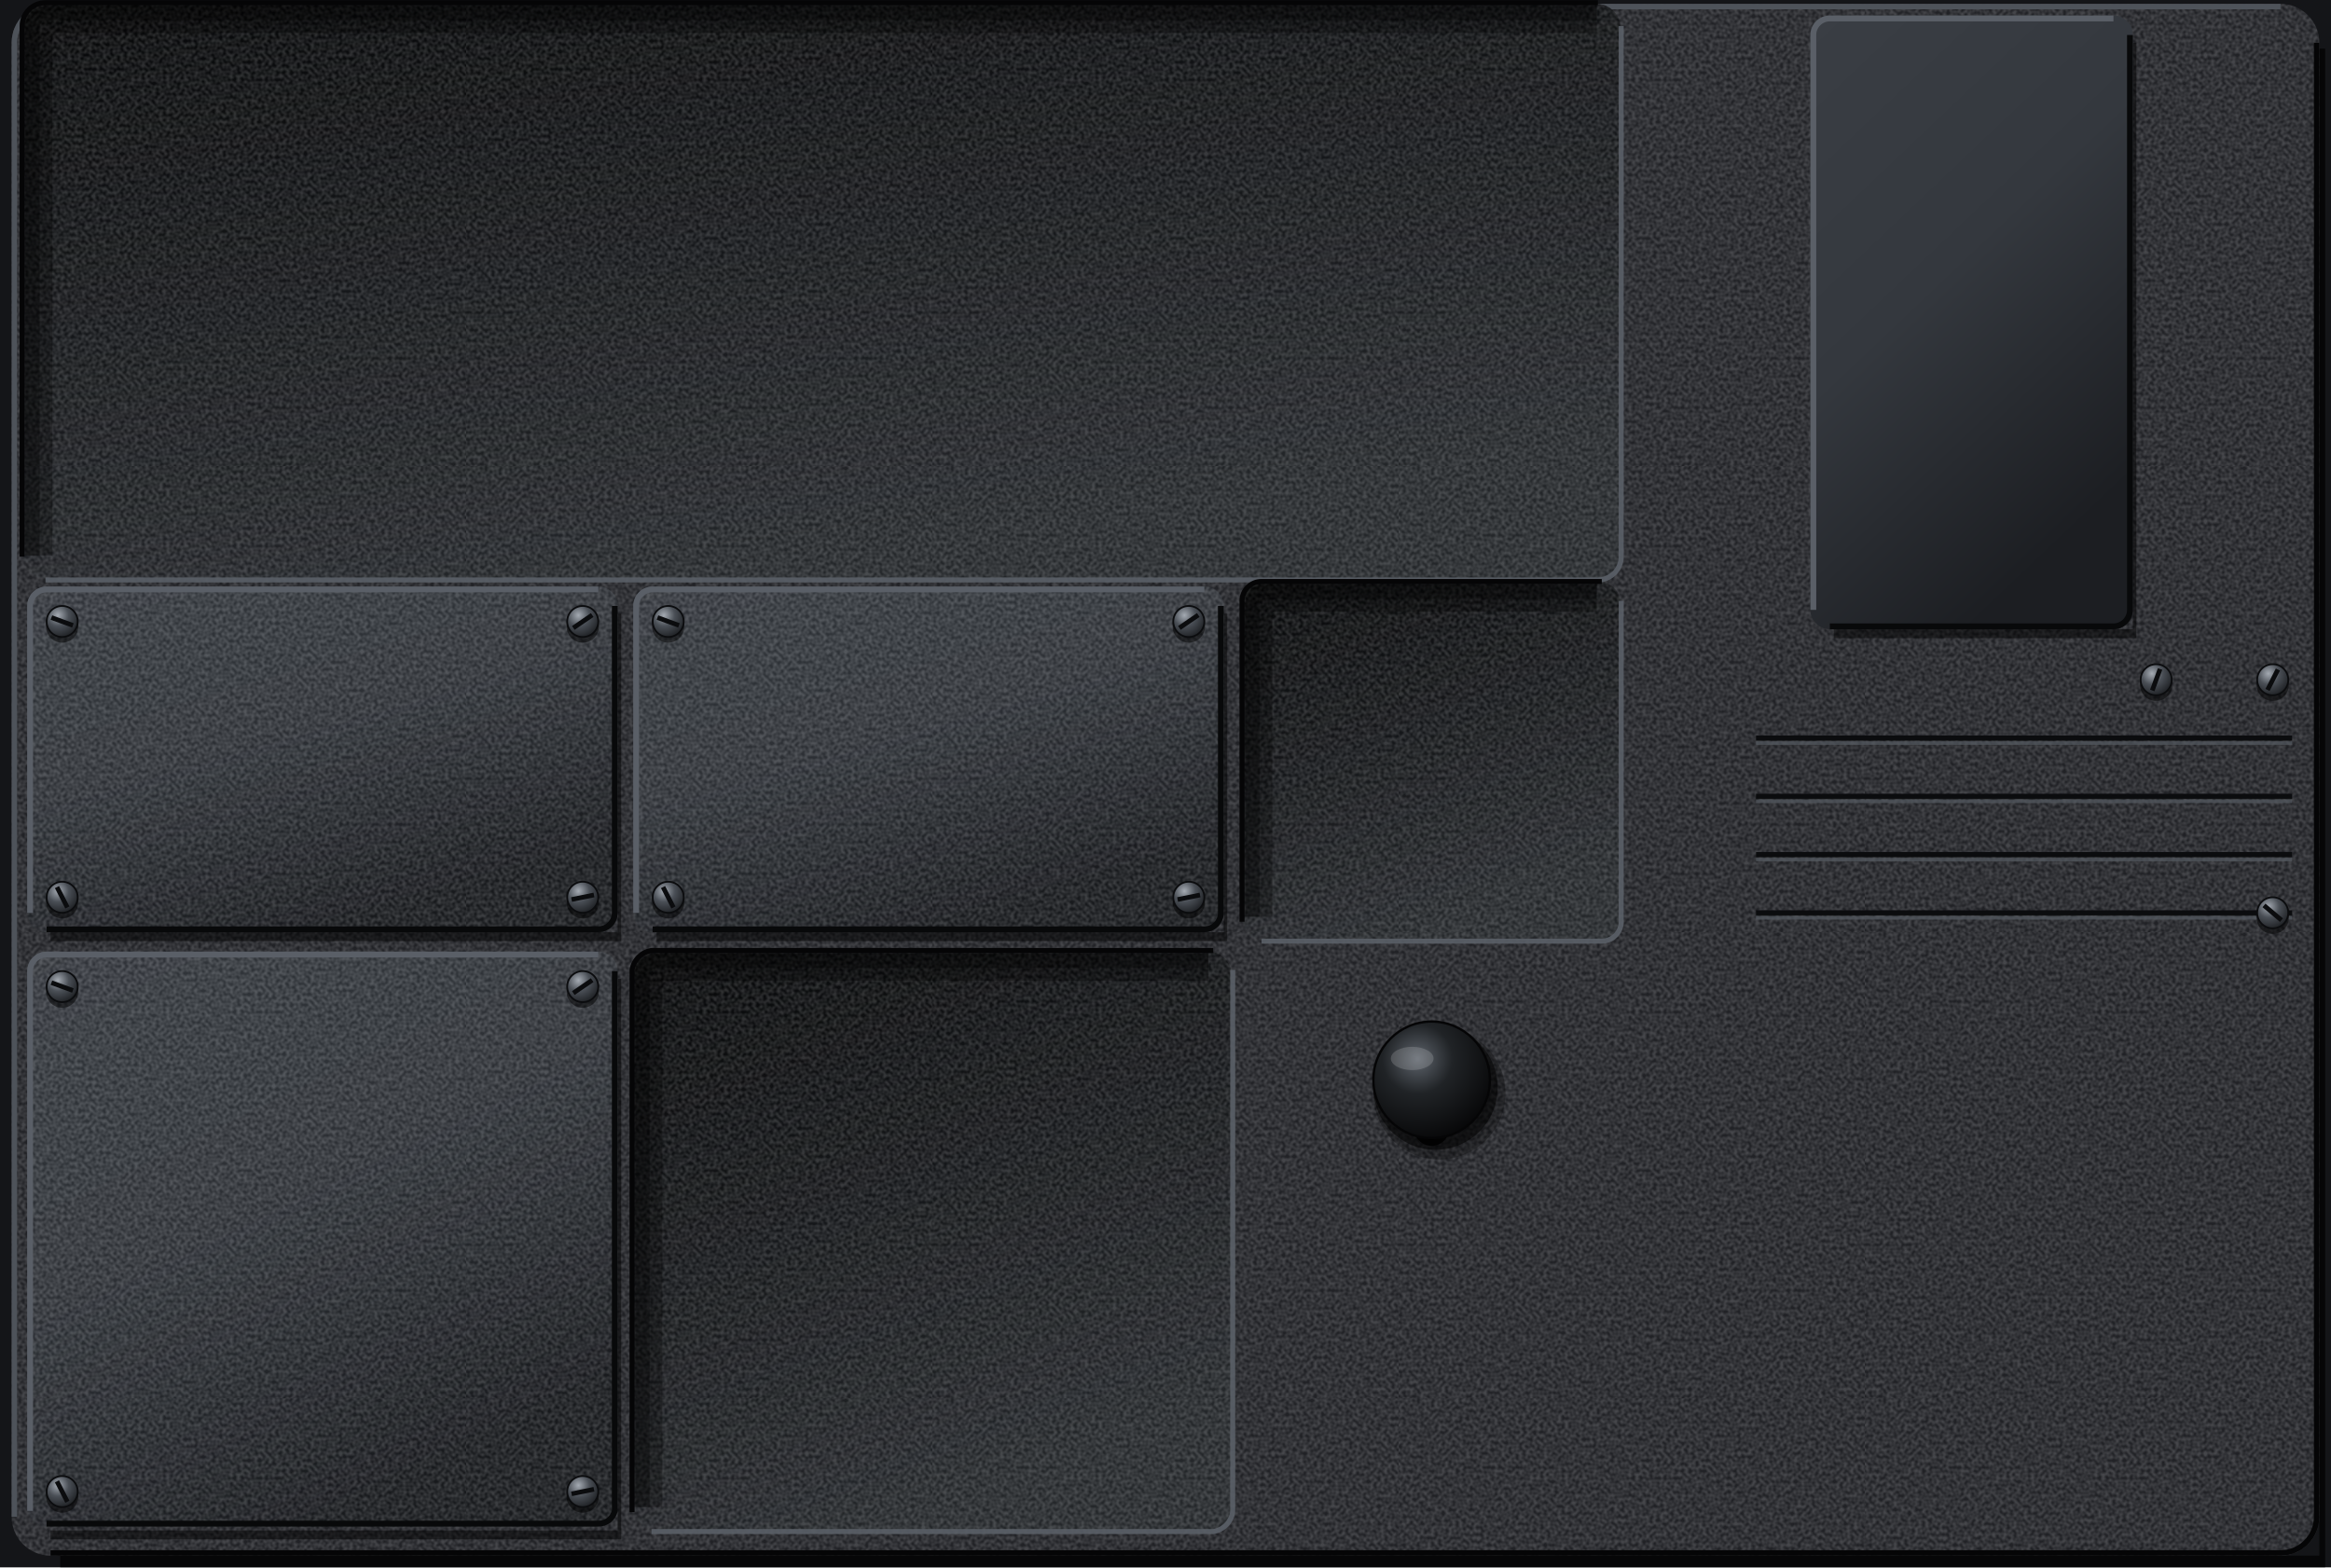
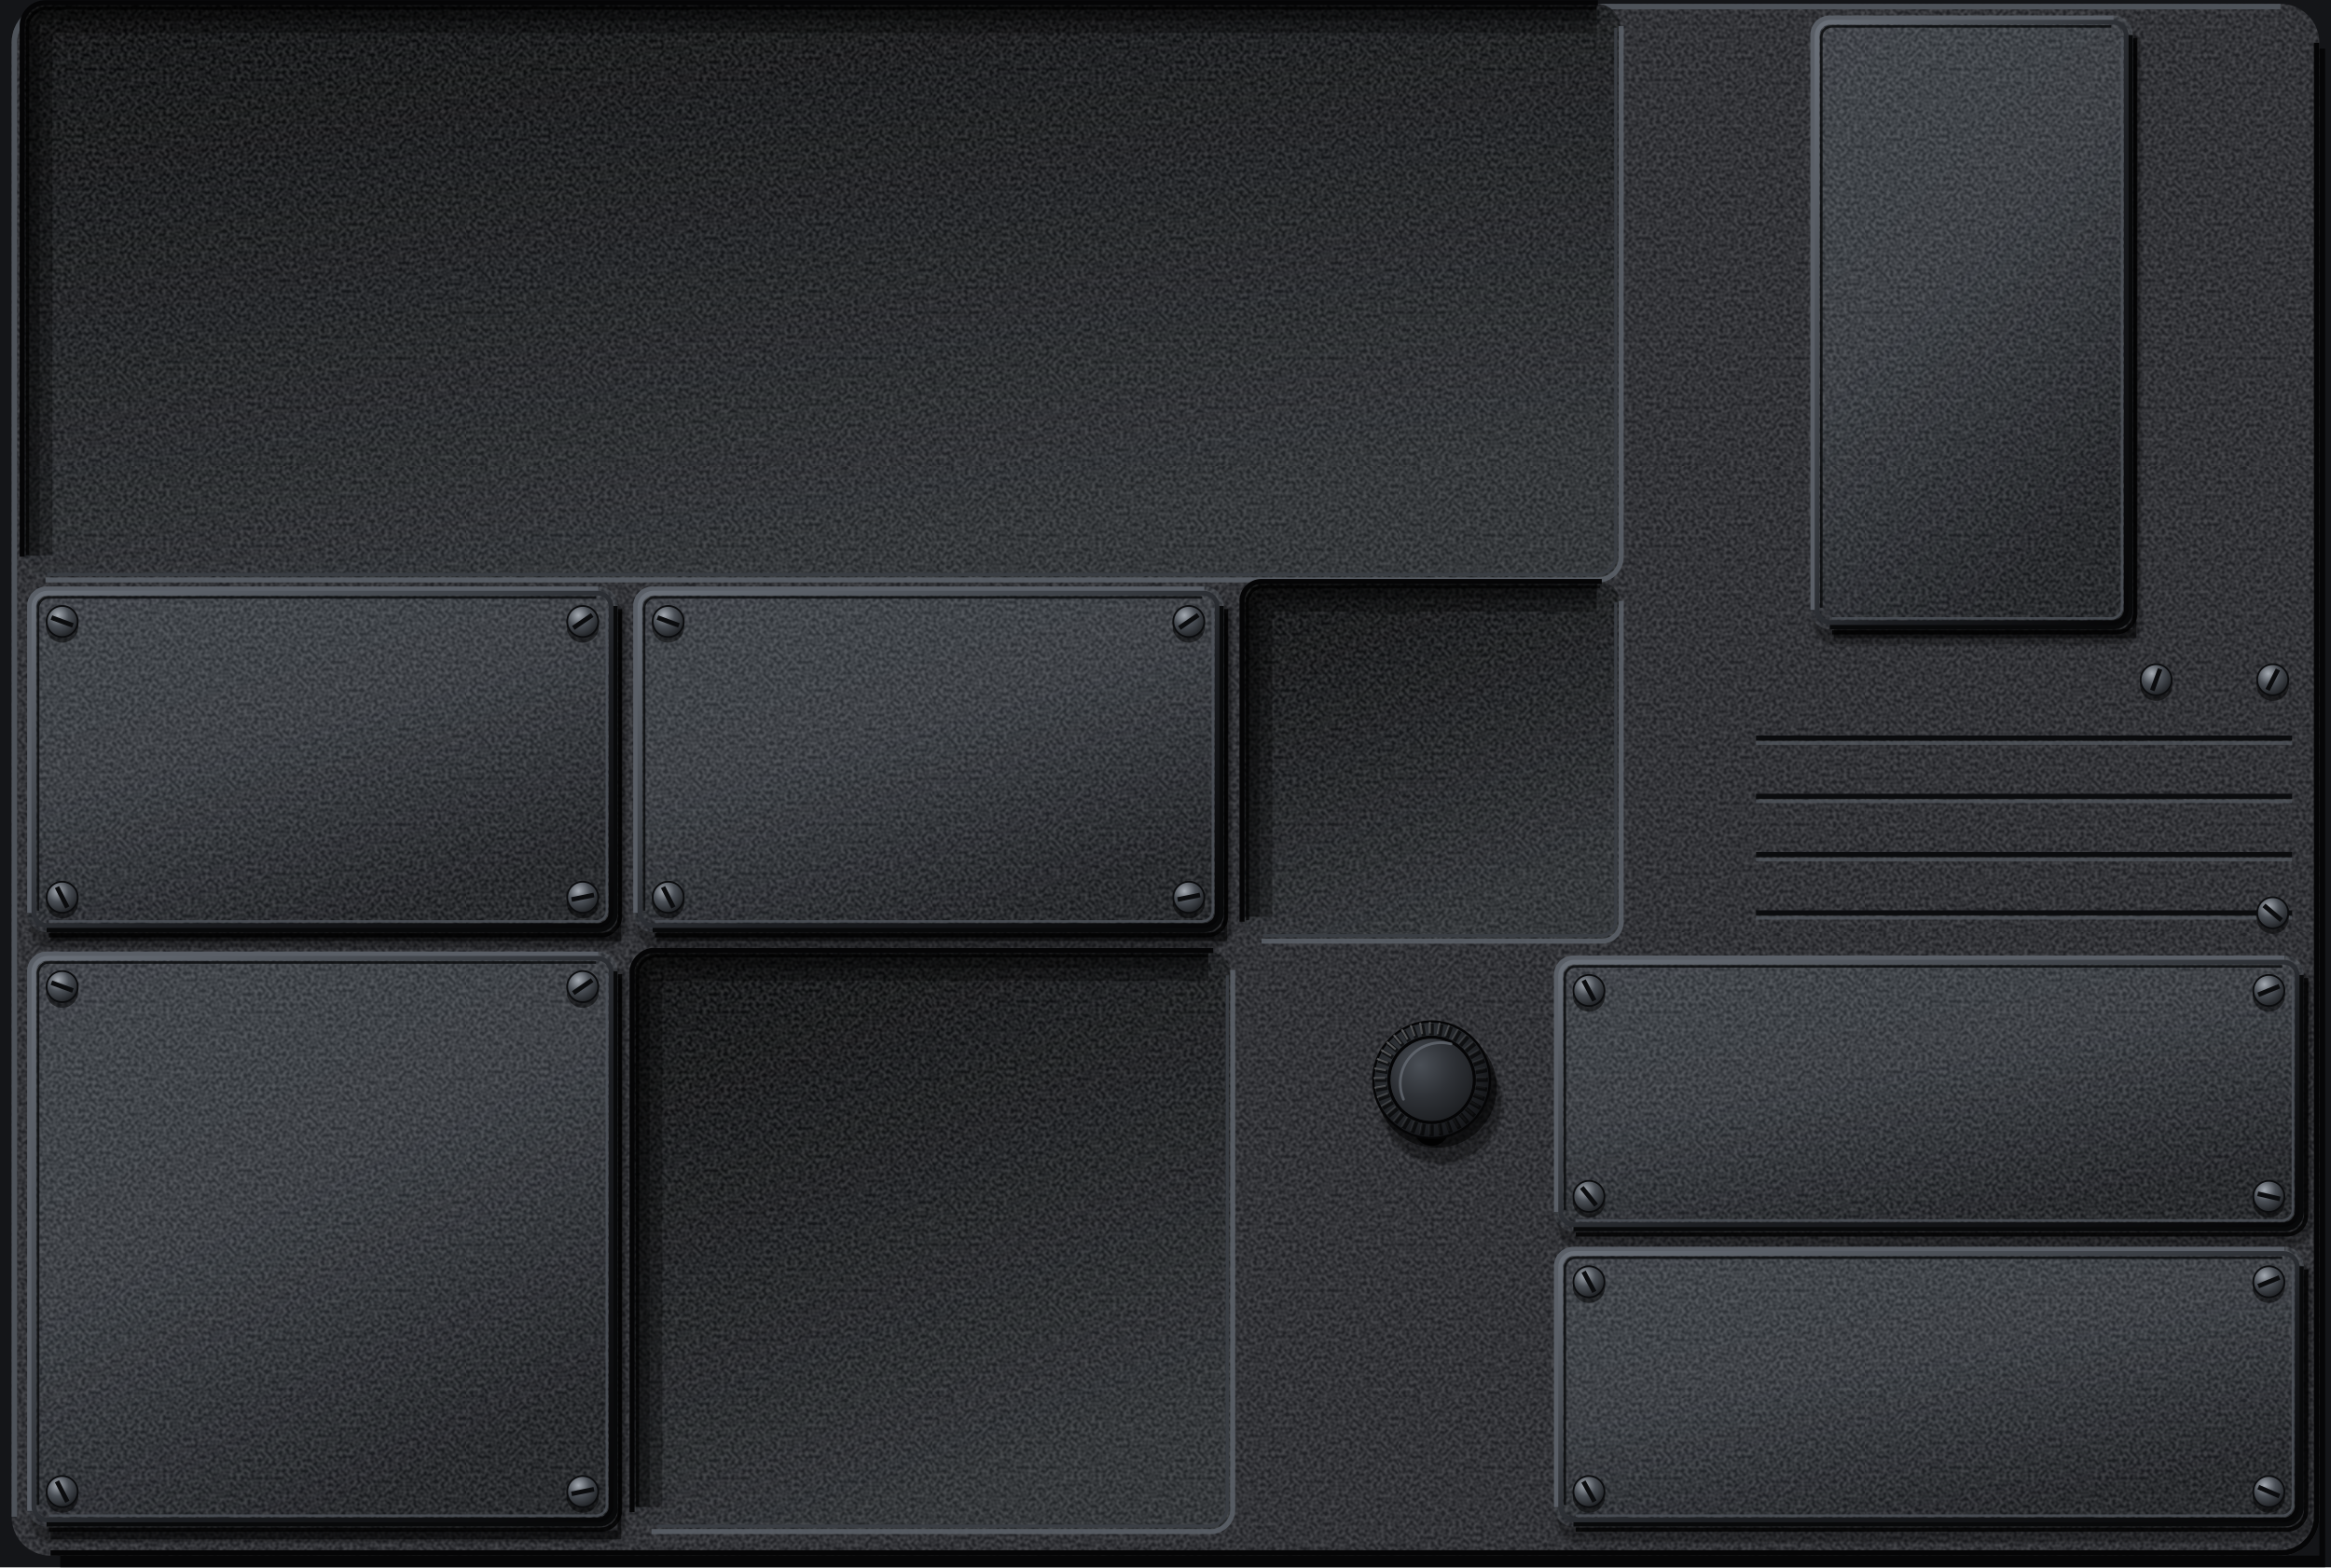
<svg xmlns="http://www.w3.org/2000/svg" viewBox="0 0 1200 807" preserveAspectRatio="xMidYMid slice">
  <defs>
    <filter id="nz" x="0" y="0" width="240" height="240" filterUnits="userSpaceOnUse" color-interpolation-filters="sRGB">
      <feTurbulence type="fractalNoise" baseFrequency="0.55" numOctaves="1" seed="7" stitchTiles="stitch" />
      <feColorMatrix values="2.2 0 0 0 -0.6 2.2 0 0 0 -0.6 2.2 0 0 0 -0.6 0 0 0 0 0.14" />
    </filter>
    <pattern id="gr" width="240" height="240" patternUnits="userSpaceOnUse">
      <rect width="240" height="240" filter="url(#nz)" />
    </pattern>
    <pattern id="gp" width="240" height="240" patternUnits="userSpaceOnUse">
      <rect width="240" height="240" fill="#26282C" />
      <rect width="240" height="240" fill="url(#gr)" />
    </pattern>
    <pattern id="fb" width="240" height="240" patternUnits="userSpaceOnUse">
      <rect width="240" height="240" fill="#1E2023" />
      <rect width="240" height="240" fill="url(#gr)" />
    </pattern>
    <linearGradient id="ps" x1="0" y1="0" x2=".5" y2="1">
      <stop offset="0" stop-color="#5E646C" />
      <stop offset=".12" stop-color="#2E3136" />
      <stop offset=".7" stop-color="#202326" />
      <stop offset="1" stop-color="#08090A" />
    </linearGradient>
    <linearGradient id="an" x1="0" y1="0" x2=".5" y2="1">
      <stop offset="0" stop-color="#3A3E44" />
      <stop offset=".5" stop-color="#34383E" />
      <stop offset="1" stop-color="#1C1E22" />
    </linearGradient>
    <linearGradient id="rf" x1="0" y1="0" x2=".4" y2="1">
      <stop offset="0" stop-color="#08090A" />
      <stop offset=".5" stop-color="#191B1E" />
      <stop offset="1" stop-color="#2A2D31" />
    </linearGradient>
    <linearGradient id="sb" x1="0" y1="0" x2="1" y2="0">
      <stop offset="0" stop-color="#0E0F11" />
      <stop offset=".55" stop-color="#25282C" />
      <stop offset=".85" stop-color="#34383E" />
      <stop offset="1" stop-color="#1A1C1F" />
    </linearGradient>
    <linearGradient id="sc" x1="1" y1="0" x2="0" y2="0">
      <stop offset="0" stop-color="#0E0F11" />
      <stop offset=".55" stop-color="#202326" />
      <stop offset=".85" stop-color="#2C2F34" />
      <stop offset="1" stop-color="#16181B" />
    </linearGradient>
    <radialGradient id="sh" cx=".36" cy=".3" r=".78">
      <stop offset="0" stop-color="#A4AAB2" />
      <stop offset=".45" stop-color="#4A4F56" />
      <stop offset="1" stop-color="#1A1C1F" />
    </radialGradient>
    <radialGradient id="kb" cx=".38" cy=".32" r=".75">
      <stop offset="0" stop-color="#5E646C" />
      <stop offset=".4" stop-color="#202326" />
      <stop offset="1" stop-color="#050506" />
    </radialGradient>
+     <linearGradient id="cf" x1="0" y1="0" x2="1" y2="1">
+       <stop offset="0" stop-color="#6B717A" />
+       <stop offset="0.4" stop-color="#3A3E44" />
+       <stop offset="0.6" stop-color="#1C1E22" />
+       <stop offset="1" stop-color="#050506" />
+     </linearGradient>
+     <radialGradient id="km" cx=".4" cy=".36" r=".72">
+       <stop offset="0" stop-color="#3A3E44" />
+       <stop offset=".55" stop-color="#26292D" />
+       <stop offset="1" stop-color="#121316" />
+     </radialGradient>
+     <radialGradient id="kt" cx=".36" cy=".32" r=".8">
+       <stop offset="0" stop-color="#4A4F56" />
+       <stop offset=".5" stop-color="#2E3136" />
+       <stop offset="1" stop-color="#1A1C1F" />
+     </radialGradient>
+     <linearGradient id="kr" x1="0" y1="0" x2="1" y2="1">
+       <stop offset="0" stop-color="#FFFFFF" stop-opacity=".4" />
+       <stop offset=".5" stop-color="#FFFFFF" stop-opacity=".08" />
+       <stop offset="1" stop-color="#FFFFFF" stop-opacity="0" />
+     </linearGradient>
  </defs>
  <rect x="0" y="0" width="1200" height="807" fill="#141518" />
  <path d="M1194 25h3V808H31v-7H1194z" fill="#000000" fill-opacity="0.7" />
  <rect x="6" y="2" width="1188" height="799" rx="20" fill="url(#gp)" />
  <path d="M7.4 781V22A18.6 18.6 0 0 1 26 3.4H1174" fill="none" stroke="#4E535A" stroke-width="2.8" />
  <path d="M1192.6 22V781A18.6 18.6 0 0 1 1174 799.6H26" fill="none" stroke="#050506" stroke-width="2.8" />
  <path d="M904 380H1180" stroke="#0B0C0E" stroke-width="2.6" />
  <path d="M904 382.6H1180" stroke="#555A61" stroke-opacity="0.7" stroke-width="1.8" />
  <path d="M904 410H1180" stroke="#0B0C0E" stroke-width="2.6" />
  <path d="M904 412.6H1180" stroke="#555A61" stroke-opacity="0.7" stroke-width="1.8" />
  <path d="M904 440H1180" stroke="#0B0C0E" stroke-width="2.6" />
  <path d="M904 442.6H1180" stroke="#555A61" stroke-opacity="0.7" stroke-width="1.8" />
  <path d="M904 470H1180" stroke="#0B0C0E" stroke-width="2.6" />
  <path d="M904 472.6H1180" stroke="#555A61" stroke-opacity="0.7" stroke-width="1.8" />
  <rect x="12" y="2" width="822" height="296" rx="12" fill="url(#rf)" />
  <rect x="12" y="2" width="822" height="296" rx="12" fill="url(#gr)" />
  <path d="M20 286V14A4 4 0 0 1 24 10H822" fill="none" stroke="#000000" stroke-opacity="0.3" stroke-width="14" />
  <path d="M16.4 286V14A7.6 7.6 0 0 1 24 6.4H822" fill="none" stroke="#000000" stroke-opacity="0.3" stroke-width="8" />
  <path d="M834.6 13.4V286.6A12 12 0 0 1 822.6 298.6H23.4" fill="none" stroke="#5A6068" stroke-opacity="0.9" stroke-width="2.6" />
  <path d="M11.4 286.6V13.4A12 12 0 0 1 23.4 1.4H822.6" fill="none" stroke="#050506" stroke-width="2.6" />
+   <path d="M831.8 14.2V285.8A10 10 0 0 1 821.8 295.8H24.2" fill="none" stroke="#3A3E44" stroke-width="1.6" />
+   <path d="M14.2 285.8V14.2A10 10 0 0 1 24.2 4.2H821.8" fill="none" stroke="#000" stroke-opacity="0.7" stroke-width="1.6" />
  <rect x="640" y="300" width="194" height="184" rx="10" fill="url(#rf)" />
  <rect x="640" y="300" width="194" height="184" rx="10" fill="url(#gr)" />
  <path d="M648 472V312A4 4 0 0 1 652 308H822" fill="none" stroke="#000000" stroke-opacity="0.3" stroke-width="14" />
  <path d="M644.4 472V312A7.6 7.6 0 0 1 652 304.4H822" fill="none" stroke="#000000" stroke-opacity="0.3" stroke-width="8" />
  <path d="M834.6 309.4V474.6A10 10 0 0 1 824.6 484.6H649.4" fill="none" stroke="#5A6068" stroke-opacity="0.9" stroke-width="2.6" />
  <path d="M639.4 474.6V309.4A10 10 0 0 1 649.4 299.4H824.6" fill="none" stroke="#050506" stroke-width="2.6" />
+   <path d="M831.8 310.2V473.8A8 8 0 0 1 823.8 481.8H650.2" fill="none" stroke="#3A3E44" stroke-width="1.6" />
+   <path d="M642.2 473.8V310.2A8 8 0 0 1 650.2 302.2H823.8" fill="none" stroke="#000" stroke-opacity="0.7" stroke-width="1.6" />
  <path d="M318 316h1.8V484.6H26v-4.6H318z" fill="#000000" fill-opacity="0.5" />
+   <path d="M27 308.2H311A10.8 10.8 0 0 1 321.8 319V477A10.8 10.8 0 0 1 311 487.8H27A10.8 10.8 0 0 1 16.2 477V319A10.8 10.8 0 0 1 27 308.2Z" fill="#000" fill-opacity="0.180" />
+   <path d="M27 307.4H311A11.6 11.6 0 0 1 322.6 319V477A11.6 11.6 0 0 1 311 488.6H27A11.6 11.6 0 0 1 15.4 477V319A11.6 11.6 0 0 1 27 307.4Z" fill="#000" fill-opacity="0.090" />
+   <path d="M27 306.6H311A12.4 12.4 0 0 1 323.4 319V477A12.4 12.4 0 0 1 311 489.4H27A12.4 12.4 0 0 1 14.6 477V319A12.4 12.4 0 0 1 27 306.6Z" fill="#000" fill-opacity="0.060" />
+   <path d="M319.2 313.6V471.6A10 10 0 0 1 309.2 481.6H25.2" fill="none" stroke="#000" stroke-opacity="0.8" stroke-width="2.2" />
  <rect x="14" y="302" width="304" height="178" rx="10" fill="url(#an)" />
  <rect x="14" y="302" width="304" height="178" rx="10" fill="url(#gr)" />
  <path d="M15.5 470V312A8.5 8.5 0 0 1 24 303.5H308" fill="none" stroke="#5A5F67" stroke-width="3" />
  <path d="M316.5 312V470A8.5 8.5 0 0 1 308 478.5H24" fill="none" stroke="#08090A" stroke-width="3" />
+   <rect x="17.4" y="305.4" width="297.2" height="171.2" rx="7" fill="none" stroke="url(#cf)" stroke-width="2.4" />
+   <path d="M19.6 468.9V313.1A5.5 5.5 0 0 1 25.1 307.6H306.9" fill="none" stroke="#08090A" stroke-opacity="0.8" stroke-width="1.3" />
+   <path d="M312.4 313.1V468.9A5.5 5.5 0 0 1 306.9 474.4H25.1" fill="none" stroke="#4E535A" stroke-opacity="0.8" stroke-width="1.3" />
  <circle cx="32" cy="322.6" r="8.3" fill="#000000" fill-opacity="0.5" />
  <circle cx="32" cy="320" r="8" fill="url(#sh)" stroke="#0B0C0E" stroke-width="0.9" />
  <path d="M26.46 317.98L37.54 322.02" stroke="#0B0C0E" stroke-width="2.4" />
  <circle cx="300" cy="322.6" r="8.3" fill="#000000" fill-opacity="0.5" />
  <circle cx="300" cy="320" r="8" fill="url(#sh)" stroke="#0B0C0E" stroke-width="0.9" />
  <path d="M295.13 323.33L304.87 316.67" stroke="#0B0C0E" stroke-width="2.4" />
  <circle cx="32" cy="464.6" r="8.3" fill="#000000" fill-opacity="0.5" />
  <circle cx="32" cy="462" r="8" fill="url(#sh)" stroke="#0B0C0E" stroke-width="0.9" />
  <path d="M29.32 456.74L34.68 467.26" stroke="#0B0C0E" stroke-width="2.4" />
  <circle cx="300" cy="464.6" r="8.3" fill="#000000" fill-opacity="0.5" />
  <circle cx="300" cy="462" r="8" fill="url(#sh)" stroke="#0B0C0E" stroke-width="0.9" />
  <path d="M294.22 463.17L305.78 460.83" stroke="#0B0C0E" stroke-width="2.4" />
  <path d="M630 316h1.8V484.6H338v-4.6H630z" fill="#000000" fill-opacity="0.5" />
+   <path d="M339 308.2H623A10.8 10.8 0 0 1 633.8 319V477A10.8 10.8 0 0 1 623 487.8H339A10.8 10.8 0 0 1 328.2 477V319A10.8 10.8 0 0 1 339 308.2Z" fill="#000" fill-opacity="0.180" />
+   <path d="M339 307.4H623A11.6 11.6 0 0 1 634.6 319V477A11.6 11.6 0 0 1 623 488.6H339A11.6 11.6 0 0 1 327.4 477V319A11.6 11.6 0 0 1 339 307.4Z" fill="#000" fill-opacity="0.090" />
+   <path d="M339 306.6H623A12.4 12.4 0 0 1 635.4 319V477A12.4 12.4 0 0 1 623 489.4H339A12.4 12.4 0 0 1 326.6 477V319A12.4 12.4 0 0 1 339 306.6Z" fill="#000" fill-opacity="0.060" />
+   <path d="M631.2 313.6V471.6A10 10 0 0 1 621.2 481.6H337.2" fill="none" stroke="#000" stroke-opacity="0.8" stroke-width="2.2" />
  <rect x="326" y="302" width="304" height="178" rx="10" fill="url(#an)" />
  <rect x="326" y="302" width="304" height="178" rx="10" fill="url(#gr)" />
  <path d="M327.5 470V312A8.5 8.5 0 0 1 336 303.5H620" fill="none" stroke="#5A5F67" stroke-width="3" />
  <path d="M628.5 312V470A8.5 8.5 0 0 1 620 478.5H336" fill="none" stroke="#08090A" stroke-width="3" />
+   <rect x="329.4" y="305.4" width="297.2" height="171.2" rx="7" fill="none" stroke="url(#cf)" stroke-width="2.4" />
+   <path d="M331.6 468.9V313.1A5.5 5.5 0 0 1 337.1 307.6H618.9" fill="none" stroke="#08090A" stroke-opacity="0.8" stroke-width="1.3" />
+   <path d="M624.4 313.1V468.9A5.5 5.5 0 0 1 618.9 474.4H337.1" fill="none" stroke="#4E535A" stroke-opacity="0.8" stroke-width="1.3" />
  <circle cx="344" cy="322.6" r="8.3" fill="#000000" fill-opacity="0.5" />
  <circle cx="344" cy="320" r="8" fill="url(#sh)" stroke="#0B0C0E" stroke-width="0.9" />
  <path d="M338.46 317.98L349.54 322.02" stroke="#0B0C0E" stroke-width="2.4" />
  <circle cx="612" cy="322.6" r="8.3" fill="#000000" fill-opacity="0.5" />
  <circle cx="612" cy="320" r="8" fill="url(#sh)" stroke="#0B0C0E" stroke-width="0.9" />
  <path d="M607.13 323.33L616.87 316.67" stroke="#0B0C0E" stroke-width="2.4" />
  <circle cx="344" cy="464.6" r="8.3" fill="#000000" fill-opacity="0.5" />
  <circle cx="344" cy="462" r="8" fill="url(#sh)" stroke="#0B0C0E" stroke-width="0.9" />
  <path d="M341.32 456.74L346.68 467.26" stroke="#0B0C0E" stroke-width="2.4" />
  <circle cx="612" cy="464.6" r="8.3" fill="#000000" fill-opacity="0.5" />
  <circle cx="612" cy="462" r="8" fill="url(#sh)" stroke="#0B0C0E" stroke-width="0.9" />
  <path d="M606.22 463.17L617.78 460.83" stroke="#0B0C0E" stroke-width="2.4" />
  <path d="M1098 22h1.8V328.6H944v-4.6H1098z" fill="#000000" fill-opacity="0.5" />
+   <path d="M945 14.2H1091A10.8 10.8 0 0 1 1101.8 25V321A10.8 10.8 0 0 1 1091 331.8H945A10.8 10.8 0 0 1 934.2 321V25A10.8 10.8 0 0 1 945 14.2Z" fill="#000" fill-opacity="0.180" />
+   <path d="M945 13.4H1091A11.6 11.6 0 0 1 1102.6 25V321A11.6 11.6 0 0 1 1091 332.6H945A11.6 11.6 0 0 1 933.4 321V25A11.6 11.6 0 0 1 945 13.4Z" fill="#000" fill-opacity="0.090" />
+   <path d="M945 12.6H1091A12.4 12.4 0 0 1 1103.4 25V321A12.4 12.4 0 0 1 1091 333.4H945A12.4 12.4 0 0 1 932.6 321V25A12.4 12.4 0 0 1 945 12.6Z" fill="#000" fill-opacity="0.060" />
+   <path d="M1099.2 19.6V315.6A10 10 0 0 1 1089.2 325.6H943.2" fill="none" stroke="#000" stroke-opacity="0.8" stroke-width="2.2" />
  <rect x="932" y="8" width="166" height="316" rx="10" fill="url(#an)" />
+   <rect x="932" y="8" width="166" height="316" rx="10" fill="url(#gr)" />
  <path d="M933.5 314V18A8.5 8.5 0 0 1 942 9.5H1088" fill="none" stroke="#5A5F67" stroke-width="3" />
  <path d="M1096.5 18V314A8.5 8.5 0 0 1 1088 322.5H942" fill="none" stroke="#08090A" stroke-width="3" />
+   <rect x="935.4" y="11.4" width="159.2" height="309.2" rx="7" fill="none" stroke="url(#cf)" stroke-width="2.4" />
+   <path d="M937.6 312.9V19.1A5.5 5.5 0 0 1 943.1 13.6H1086.9" fill="none" stroke="#08090A" stroke-opacity="0.8" stroke-width="1.3" />
+   <path d="M1092.4 19.1V312.9A5.5 5.5 0 0 1 1086.9 318.4H943.1" fill="none" stroke="#4E535A" stroke-opacity="0.8" stroke-width="1.3" />
  <circle cx="1110" cy="352.6" r="8.3" fill="#000000" fill-opacity="0.5" />
  <circle cx="1110" cy="350" r="8" fill="url(#sh)" stroke="#0B0C0E" stroke-width="0.9" />
  <path d="M1112.02 344.46L1107.98 355.54" stroke="#0B0C0E" stroke-width="2.4" />
  <circle cx="1170" cy="352.6" r="8.3" fill="#000000" fill-opacity="0.5" />
  <circle cx="1170" cy="350" r="8" fill="url(#sh)" stroke="#0B0C0E" stroke-width="0.9" />
  <path d="M1167.32 355.26L1172.68 344.74" stroke="#0B0C0E" stroke-width="2.4" />
  <circle cx="1170" cy="472.6" r="8.3" fill="#000000" fill-opacity="0.5" />
  <circle cx="1170" cy="470" r="8" fill="url(#sh)" stroke="#0B0C0E" stroke-width="0.9" />
  <path d="M1165.49 466.2L1174.51 473.8" stroke="#0B0C0E" stroke-width="2.4" />
  <path d="M318 504h1.8V792.6H26v-4.6H318z" fill="#000000" fill-opacity="0.5" />
+   <path d="M27 496.2H311A10.8 10.8 0 0 1 321.8 507V783A10.8 10.8 0 0 1 311 793.8H27A10.8 10.8 0 0 1 16.2 783V507A10.8 10.8 0 0 1 27 496.2Z" fill="#000" fill-opacity="0.180" />
+   <path d="M27 495.4H311A11.6 11.6 0 0 1 322.6 507V783A11.6 11.6 0 0 1 311 794.6H27A11.6 11.6 0 0 1 15.4 783V507A11.6 11.6 0 0 1 27 495.4Z" fill="#000" fill-opacity="0.090" />
+   <path d="M27 494.6H311A12.4 12.4 0 0 1 323.4 507V783A12.4 12.4 0 0 1 311 795.4H27A12.4 12.4 0 0 1 14.6 783V507A12.4 12.4 0 0 1 27 494.6Z" fill="#000" fill-opacity="0.060" />
+   <path d="M319.2 501.6V777.6A10 10 0 0 1 309.2 787.6H25.2" fill="none" stroke="#000" stroke-opacity="0.8" stroke-width="2.2" />
  <rect x="14" y="490" width="304" height="296" rx="10" fill="url(#an)" />
  <rect x="14" y="490" width="304" height="296" rx="10" fill="url(#gr)" />
  <path d="M15.5 778V500A8.5 8.5 0 0 1 24 491.5H308" fill="none" stroke="#5A5F67" stroke-width="3" />
  <path d="M316.5 500V778A8.5 8.5 0 0 1 308 784.5H24" fill="none" stroke="#08090A" stroke-width="3" />
+   <rect x="17.4" y="493.4" width="297.2" height="289.2" rx="7" fill="none" stroke="url(#cf)" stroke-width="2.4" />
+   <path d="M19.6 774.9V501.1A5.5 5.5 0 0 1 25.1 495.6H306.9" fill="none" stroke="#08090A" stroke-opacity="0.8" stroke-width="1.3" />
+   <path d="M312.4 501.1V774.9A5.5 5.5 0 0 1 306.9 780.4H25.1" fill="none" stroke="#4E535A" stroke-opacity="0.8" stroke-width="1.3" />
  <circle cx="32" cy="510.6" r="8.3" fill="#000000" fill-opacity="0.5" />
  <circle cx="32" cy="508" r="8" fill="url(#sh)" stroke="#0B0C0E" stroke-width="0.9" />
  <path d="M26.46 505.98L37.54 510.02" stroke="#0B0C0E" stroke-width="2.4" />
  <circle cx="300" cy="510.6" r="8.3" fill="#000000" fill-opacity="0.5" />
  <circle cx="300" cy="508" r="8" fill="url(#sh)" stroke="#0B0C0E" stroke-width="0.9" />
  <path d="M295.13 511.33L304.87 504.67" stroke="#0B0C0E" stroke-width="2.4" />
  <circle cx="32" cy="770.6" r="8.3" fill="#000000" fill-opacity="0.5" />
  <circle cx="32" cy="768" r="8" fill="url(#sh)" stroke="#0B0C0E" stroke-width="0.9" />
  <path d="M29.32 762.74L34.68 773.26" stroke="#0B0C0E" stroke-width="2.4" />
  <circle cx="300" cy="770.6" r="8.3" fill="#000000" fill-opacity="0.5" />
  <circle cx="300" cy="768" r="8" fill="url(#sh)" stroke="#0B0C0E" stroke-width="0.9" />
  <path d="M294.22 769.17L305.78 766.83" stroke="#0B0C0E" stroke-width="2.4" />
  <rect x="326" y="490" width="308" height="298" rx="12" fill="url(#rf)" />
  <rect x="326" y="490" width="308" height="298" rx="12" fill="url(#gr)" />
  <path d="M334 776V502A4 4 0 0 1 338 498H622" fill="none" stroke="#000000" stroke-opacity="0.3" stroke-width="14" />
  <path d="M330.4 776V502A7.6 7.6 0 0 1 338 494.4H622" fill="none" stroke="#000000" stroke-opacity="0.3" stroke-width="8" />
  <path d="M634.6 499.4V778.6A12 12 0 0 1 624.6 788.6H335.4" fill="none" stroke="#5A6068" stroke-opacity="0.9" stroke-width="2.6" />
  <path d="M325.4 778.6V499.4A12 12 0 0 1 335.4 489.4H624.6" fill="none" stroke="#050506" stroke-width="2.6" />
+   <path d="M631.8 502.2V775.8A10 10 0 0 1 621.8 785.8H338.2" fill="none" stroke="#3A3E44" stroke-width="1.6" />
+   <path d="M328.2 775.8V502.2A10 10 0 0 1 338.2 492.2H621.8" fill="none" stroke="#000" stroke-opacity="0.7" stroke-width="1.6" />
+   <path d="M813 498.2H1179A10.8 10.8 0 0 1 1189.8 509V631A10.8 10.8 0 0 1 1179 641.8H813A10.8 10.8 0 0 1 802.2 631V509A10.8 10.8 0 0 1 813 498.2Z" fill="#000" fill-opacity="0.180" />
+   <path d="M813 497.4H1179A11.6 11.6 0 0 1 1190.6 509V631A11.6 11.6 0 0 1 1179 642.6H813A11.6 11.6 0 0 1 801.4 631V509A11.6 11.6 0 0 1 813 497.4Z" fill="#000" fill-opacity="0.090" />
+   <path d="M813 496.6H1179A12.4 12.4 0 0 1 1191.4 509V631A12.4 12.4 0 0 1 1179 643.4H813A12.4 12.4 0 0 1 800.6 631V509A12.4 12.4 0 0 1 813 496.6Z" fill="#000" fill-opacity="0.060" />
+   <path d="M1187.2 503.6V625.6A10 10 0 0 1 1177.2 635.6H811.2" fill="none" stroke="#000" stroke-opacity="0.8" stroke-width="2.2" />
+   <rect x="800" y="492" width="386" height="142" rx="10" fill="url(#an)" />
+   <rect x="800" y="492" width="386" height="142" rx="10" fill="url(#gr)" />
+   <path d="M801.5 624V502A8.5 8.5 0 0 1 810 493.5H1176" fill="none" stroke="#5A5F67" stroke-width="3" />
+   <path d="M1184.5 502V624A8.5 8.5 0 0 1 1176 632.5H810" fill="none" stroke="#08090A" stroke-width="3" />
+   <rect x="803.4" y="495.4" width="379.2" height="135.2" rx="7" fill="none" stroke="url(#cf)" stroke-width="2.4" />
+   <path d="M805.6 622.9V503.1A5.5 5.5 0 0 1 811.1 497.6H1174.9" fill="none" stroke="#08090A" stroke-opacity="0.8" stroke-width="1.3" />
+   <path d="M1180.4 503.1V622.9A5.5 5.5 0 0 1 1174.9 628.4H811.1" fill="none" stroke="#4E535A" stroke-opacity="0.8" stroke-width="1.3" />
+   <circle cx="818" cy="512.6" r="8.3" fill="#000000" fill-opacity="0.5" />
+   <circle cx="818" cy="510" r="8" fill="url(#sh)" stroke="#0B0C0E" stroke-width="0.9" />
+   <path d="M815.23 504.79L820.77 515.21" stroke="#0B0C0E" stroke-width="2.4" />
+   <circle cx="1168" cy="512.6" r="8.3" fill="#000000" fill-opacity="0.5" />
+   <circle cx="1168" cy="510" r="8" fill="url(#sh)" stroke="#0B0C0E" stroke-width="0.9" />
+   <path d="M1162.53 512.21L1173.47 507.79" stroke="#0B0C0E" stroke-width="2.4" />
+   <circle cx="818" cy="618.6" r="8.3" fill="#000000" fill-opacity="0.5" />
+   <circle cx="818" cy="616" r="8" fill="url(#sh)" stroke="#0B0C0E" stroke-width="0.9" />
+   <path d="M814.29 611.41L821.71 620.59" stroke="#0B0C0E" stroke-width="2.4" />
+   <circle cx="1168" cy="618.6" r="8.3" fill="#000000" fill-opacity="0.5" />
+   <circle cx="1168" cy="616" r="8" fill="url(#sh)" stroke="#0B0C0E" stroke-width="0.9" />
+   <path d="M1162.25 614.67L1173.75 617.33" stroke="#0B0C0E" stroke-width="2.4" />
+   <path d="M813 648.2H1179A10.8 10.8 0 0 1 1189.8 659V783A10.8 10.8 0 0 1 1179 793.8H813A10.8 10.8 0 0 1 802.2 783V659A10.8 10.8 0 0 1 813 648.2Z" fill="#000" fill-opacity="0.180" />
+   <path d="M813 647.4H1179A11.6 11.6 0 0 1 1190.6 659V783A11.6 11.6 0 0 1 1179 794.6H813A11.6 11.6 0 0 1 801.4 783V659A11.6 11.6 0 0 1 813 647.4Z" fill="#000" fill-opacity="0.090" />
+   <path d="M813 646.6H1179A12.4 12.4 0 0 1 1191.4 659V783A12.4 12.4 0 0 1 1179 795.4H813A12.4 12.4 0 0 1 800.6 783V659A12.4 12.4 0 0 1 813 646.6Z" fill="#000" fill-opacity="0.060" />
+   <path d="M1187.2 653.6V777.6A10 10 0 0 1 1177.2 787.6H811.2" fill="none" stroke="#000" stroke-opacity="0.8" stroke-width="2.2" />
+   <rect x="800" y="642" width="386" height="144" rx="10" fill="url(#an)" />
+   <rect x="800" y="642" width="386" height="144" rx="10" fill="url(#gr)" />
+   <path d="M801.5 776V652A8.5 8.5 0 0 1 810 643.5H1176" fill="none" stroke="#5A5F67" stroke-width="3" />
+   <path d="M1184.5 652V776A8.5 8.5 0 0 1 1176 784.5H810" fill="none" stroke="#08090A" stroke-width="3" />
+   <rect x="803.4" y="645.4" width="379.2" height="137.2" rx="7" fill="none" stroke="url(#cf)" stroke-width="2.4" />
+   <path d="M805.6 774.9V653.1A5.5 5.5 0 0 1 811.1 647.6H1174.9" fill="none" stroke="#08090A" stroke-opacity="0.8" stroke-width="1.3" />
+   <path d="M1180.4 653.1V774.9A5.5 5.5 0 0 1 1174.9 780.4H811.1" fill="none" stroke="#4E535A" stroke-opacity="0.8" stroke-width="1.3" />
+   <circle cx="818" cy="662.6" r="8.3" fill="#000000" fill-opacity="0.5" />
+   <circle cx="818" cy="660" r="8" fill="url(#sh)" stroke="#0B0C0E" stroke-width="0.9" />
+   <path d="M815.23 654.79L820.77 665.21" stroke="#0B0C0E" stroke-width="2.4" />
+   <circle cx="1168" cy="662.6" r="8.3" fill="#000000" fill-opacity="0.5" />
+   <circle cx="1168" cy="660" r="8" fill="url(#sh)" stroke="#0B0C0E" stroke-width="0.9" />
+   <path d="M1162.53 662.21L1173.47 657.79" stroke="#0B0C0E" stroke-width="2.4" />
+   <circle cx="818" cy="770.6" r="8.3" fill="#000000" fill-opacity="0.5" />
+   <circle cx="818" cy="768" r="8" fill="url(#sh)" stroke="#0B0C0E" stroke-width="0.9" />
+   <path d="M815.14 762.84L820.86 773.16" stroke="#0B0C0E" stroke-width="2.4" />
+   <circle cx="1168" cy="770.6" r="8.3" fill="#000000" fill-opacity="0.5" />
+   <circle cx="1168" cy="768" r="8" fill="url(#sh)" stroke="#0B0C0E" stroke-width="0.9" />
+   <path d="M1162.57 765.69L1173.43 770.31" stroke="#0B0C0E" stroke-width="2.4" />
  <rect x="728" y="526" width="18" height="64" rx="9" fill="#050506" />
  <rect x="731" y="529" width="12" height="58" rx="6" fill="#000000" />
-   <circle cx="741" cy="563" r="34" fill="#000000" fill-opacity="0.3" />
-   <circle cx="739" cy="560" r="32" fill="#000000" fill-opacity="0.55" />
-   <circle data-knob="" cx="737" cy="556" r="30" fill="url(#kb)" stroke="#050506" stroke-width="1.2" />
-   <ellipse cx="727" cy="545" rx="11" ry="6" fill="#FFFFFF" fill-opacity="0.16" />
+   <path d="M742 537.2H742A30.8 30.8 0 0 1 772.8 568V568A30.8 30.8 0 0 1 742 598.8H742A30.8 30.8 0 0 1 711.2 568V568A30.8 30.8 0 0 1 742 537.2Z" fill="#000" fill-opacity="0.220" />
+   <path d="M742 536.4H742A31.6 31.6 0 0 1 773.6 568V568A31.6 31.6 0 0 1 742 599.6H742A31.6 31.6 0 0 1 710.4 568V568A31.6 31.6 0 0 1 742 536.4Z" fill="#000" fill-opacity="0.110" />
+   <path d="M742 535.6H742A32.4 32.4 0 0 1 774.4 568V568A32.4 32.4 0 0 1 742 600.4H742A32.4 32.4 0 0 1 709.6 568V568A32.4 32.4 0 0 1 742 535.6Z" fill="#000" fill-opacity="0.073" />
+   <circle cx="739.5" cy="560" r="31" fill="#000000" fill-opacity="0.55" />
+   <circle data-knob="" cx="737" cy="556" r="30" fill="url(#km)" stroke="#050506" stroke-width="1.2" />
+   <path d="M766.00 556.00L760.00 556.00M765.56 561.04L759.65 559.99M764.25 565.92L758.61 563.87M762.11 570.50L756.92 567.50M759.22 574.64L754.62 570.78M755.64 578.22L751.78 573.62M751.50 581.11L748.50 575.92M746.92 583.25L744.87 577.61M742.04 584.56L740.99 578.65M737.00 585.00L737.00 579.00M731.96 584.56L733.01 578.65M727.08 583.25L729.13 577.61M722.50 581.11L725.50 575.92M718.36 578.22L722.22 573.62M714.78 574.64L719.38 570.78M711.89 570.50L717.08 567.50M709.75 565.92L715.39 563.87M708.44 561.04L714.35 559.99M708.00 556.00L714.00 556.00M708.44 550.96L714.35 552.01M709.75 546.08L715.39 548.13M711.89 541.50L717.08 544.50M714.78 537.36L719.38 541.22M718.36 533.78L722.22 538.38M722.50 530.89L725.50 536.08M727.08 528.75L729.13 534.39M731.96 527.44L733.01 533.35M737.00 527.00L737.00 533.00M742.04 527.44L740.99 533.35M746.92 528.75L744.87 534.39M751.50 530.89L748.50 536.08M755.64 533.78L751.78 538.38M759.22 537.36L754.62 541.22M762.11 541.50L756.92 544.50M764.25 546.08L758.61 548.13M765.56 550.96L759.65 552.01" stroke="#000" stroke-opacity="0.6" stroke-width="2.2" />
+   <path d="M766.00 556.00L760.00 556.00M765.56 561.04L759.65 559.99M764.25 565.92L758.61 563.87M762.11 570.50L756.92 567.50M759.22 574.64L754.62 570.78M755.64 578.22L751.78 573.62M751.50 581.11L748.50 575.92M746.92 583.25L744.87 577.61M742.04 584.56L740.99 578.65M737.00 585.00L737.00 579.00M731.96 584.56L733.01 578.65M727.08 583.25L729.13 577.61M722.50 581.11L725.50 575.92M718.36 578.22L722.22 573.62M714.78 574.64L719.38 570.78M711.89 570.50L717.08 567.50M709.75 565.92L715.39 563.87M708.44 561.04L714.35 559.99M708.00 556.00L714.00 556.00M708.44 550.96L714.35 552.01M709.75 546.08L715.39 548.13M711.89 541.50L717.08 544.50M714.78 537.36L719.38 541.22M718.36 533.78L722.22 538.38M722.50 530.89L725.50 536.08M727.08 528.75L729.13 534.39M731.96 527.44L733.01 533.35M737.00 527.00L737.00 533.00M742.04 527.44L740.99 533.35M746.92 528.75L744.87 534.39M751.50 530.89L748.50 536.08M755.64 533.78L751.78 538.38M759.22 537.36L754.62 541.22M762.11 541.50L756.92 544.50M764.25 546.08L758.61 548.13M765.56 550.96L759.65 552.01" stroke="url(#kr)" stroke-width="1" transform="translate(-0.9 -0.9)" />
+   <circle cx="737" cy="556" r="22" fill="none" stroke="#050506" stroke-width="1.6" />
+   <circle cx="737" cy="556" r="21" fill="url(#kt)" />
+   <path d="M722.5 566A21 21 0 0 1 747 537.5" fill="none" stroke="#6B717A" stroke-opacity="0.7" stroke-width="1.4" stroke-linecap="round" />
</svg>
